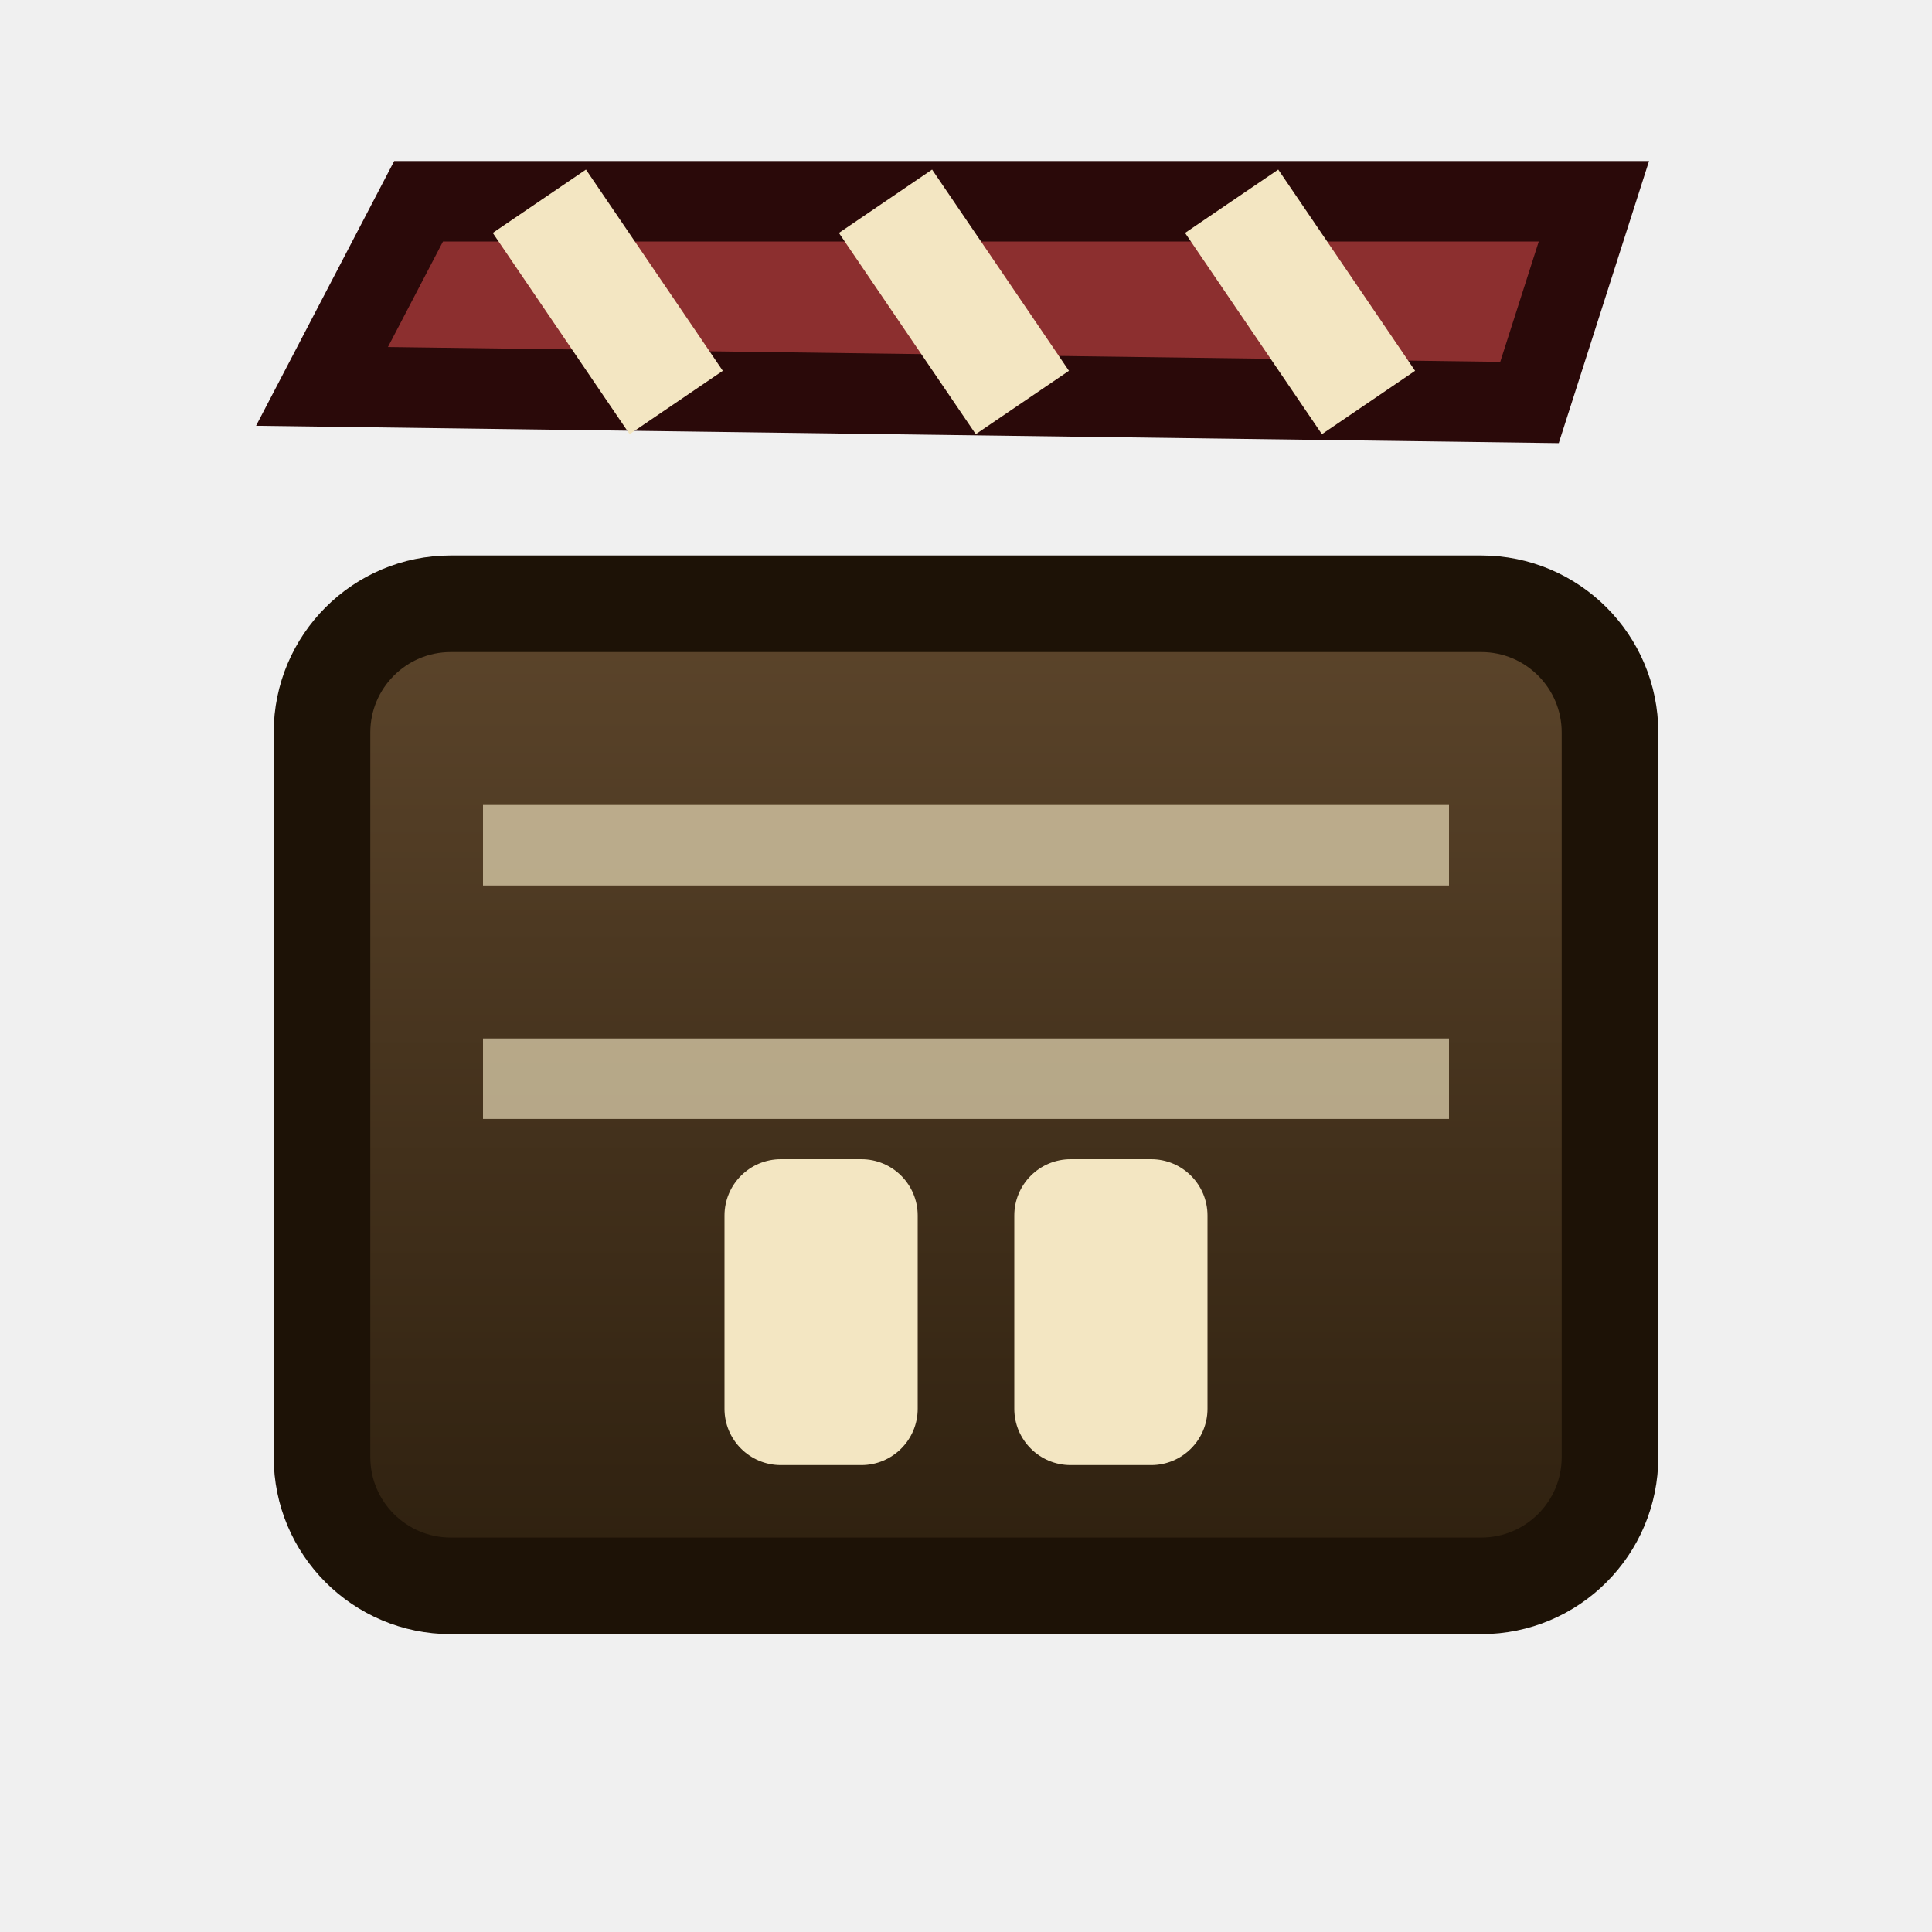
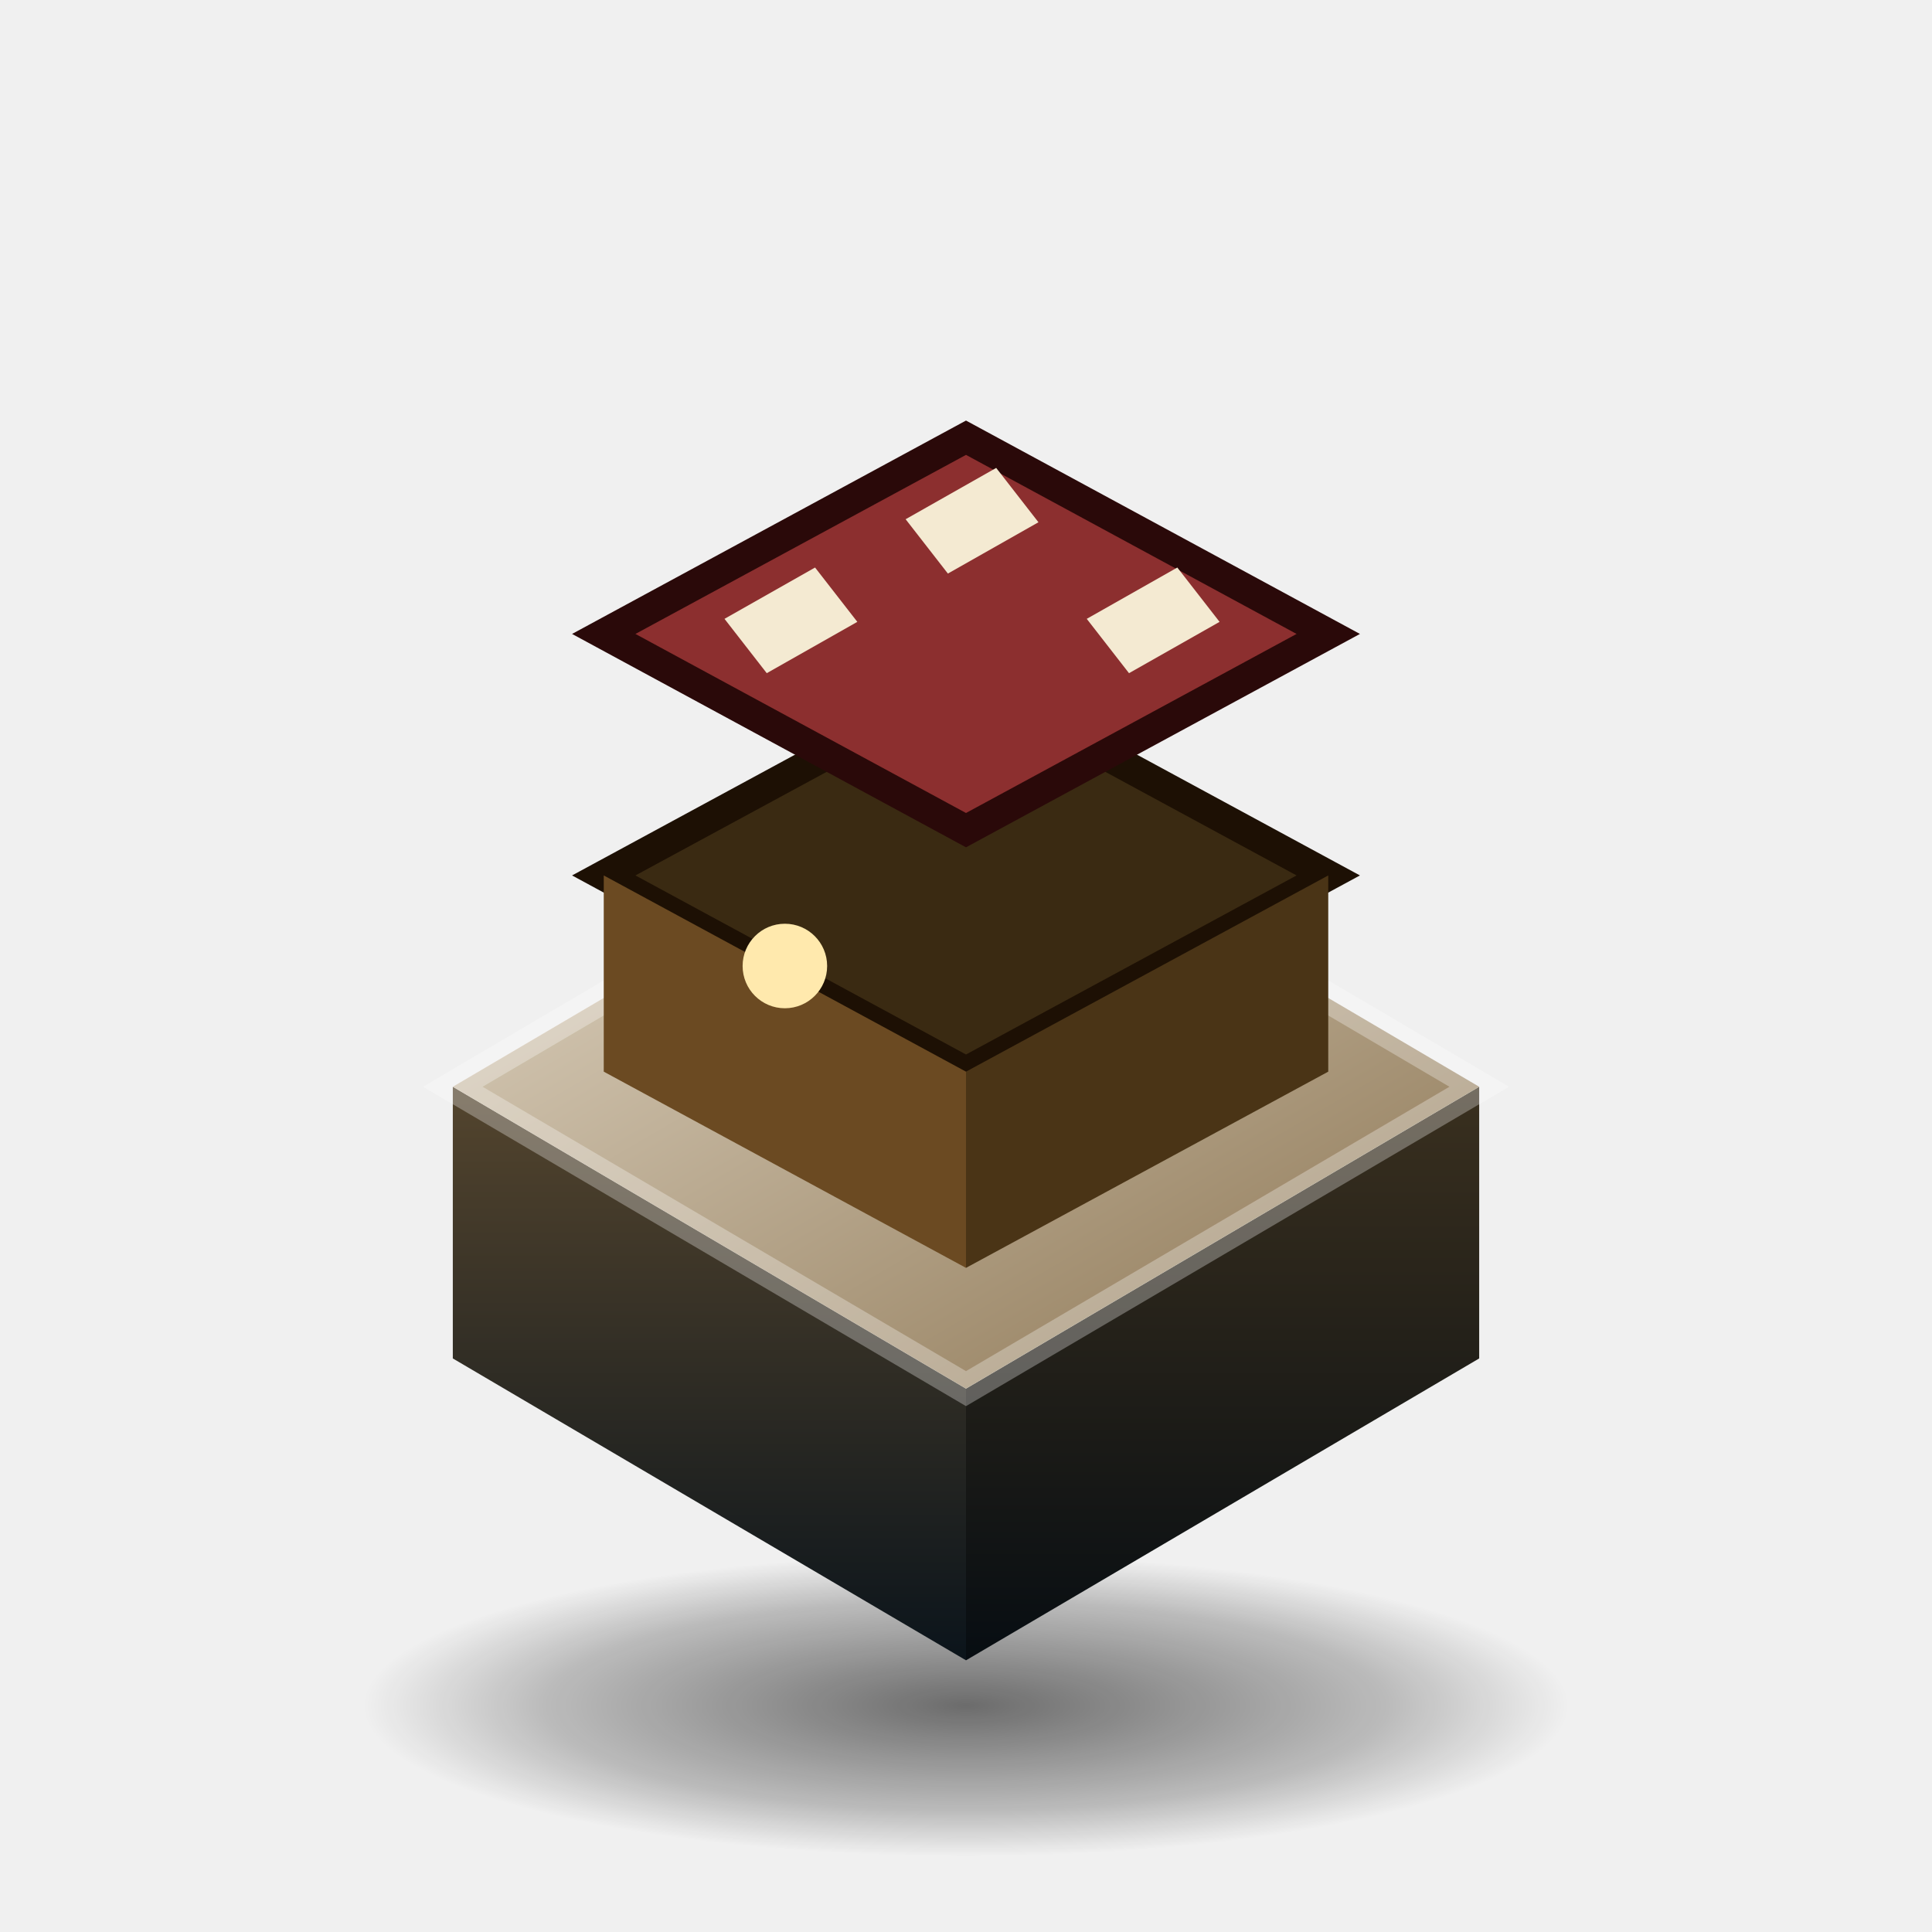
- <svg xmlns="http://www.w3.org/2000/svg" viewBox="0 0 24 24">
+ <svg xmlns="http://www.w3.org/2000/svg" viewBox="0 0 64 64">
  <defs>
-     <linearGradient id="clapper-board" x1="0" y1="0" x2="0" y2="1">
-       <stop offset="0" stop-color="#5c452b" />
-       <stop offset="1" stop-color="#2e200f" />
+     <linearGradient id="clapper-top" x1="0" y1="0" x2="1" y2="1">
+       <stop offset="0" stop-color="#e3d9c8" />
+       <stop offset="1" stop-color="#8a7350" />
+     </linearGradient>
+     <linearGradient id="clapper-left" x1="0" y1="0" x2="0" y2="1">
+       <stop offset="0" stop-color="#54452e" />
+       <stop offset="1" stop-color="#0b141b" />
+     </linearGradient>
+     <linearGradient id="clapper-right" x1="0" y1="0" x2="0" y2="1">
+       <stop offset="0" stop-color="#3a301f" />
+       <stop offset="1" stop-color="#070d12" />
+     </linearGradient>
+     <radialGradient id="clapper-shadow" cx=".5" cy=".5" r=".5">
+       <stop offset="0" stop-color="#000" stop-opacity=".55" />
+       <stop offset=".7" stop-color="#000" stop-opacity=".22" />
+       <stop offset="1" stop-color="#000" stop-opacity="0" />
+     </radialGradient>
+     <linearGradient id="clapper-sheen" x1="0" y1="0" x2="1" y2="1">
+       <stop offset="0" stop-color="#fff" stop-opacity=".55" />
+       <stop offset=".45" stop-color="#fff" stop-opacity="0" />
    </linearGradient>
  </defs>
-   <path d="M4 4.8 5.2 2.5h14.6L19 5z" fill="#8c2f2f" stroke="#2a0909" stroke-width="1" />
-   <path d="M6.7 2.5 8.4 5M11 2.5l1.7 2.5M15.3 2.5 17 5" stroke="#f3e6c2" stroke-width="1.4" />
-   <rect x="4" y="7.5" width="16" height="12.2" rx="1.6" fill="url(#clapper-board)" stroke="#1d1206" stroke-width="1.2" />
-   <path d="M6 10.5h12M6 13.4h12" stroke="#f3e6c2" stroke-width="1" opacity=".65" />
-   <rect x="9" y="14.4" width="2.4" height="3.8" rx=".7" fill="#f3e6c2" />
-   <rect x="12.6" y="14.4" width="2.4" height="3.8" rx=".7" fill="#f3e6c2" />
+   <ellipse cx="32" cy="56.5" rx="20" ry="5" fill="url(#clapper-shadow)" />
+   <polygon points="15,36 32,46 32,55 15,45" fill="url(#clapper-left)" />
+   <polygon points="32,46 49,36 49,45 32,55" fill="url(#clapper-right)" />
+   <polygon points="32,26 49,36 32,46 15,36" fill="url(#clapper-top)" />
+   <polygon points="32,26 49,36 32,46 15,36" fill="none" stroke="#ffffff" stroke-opacity=".3" stroke-width="1" />
+   <polygon points="22,31.5 32,26.8 42,31.5 32,33.6" fill="url(#clapper-sheen)" opacity=".55" />
+   <g>
+     <polygon points="20,29 32,22.5 44,29 32,35.5" fill="#3a2a12" stroke="#1d1004" stroke-width="1" />
+     <polygon points="20,29 32,35.5 32,42 20,35.5" fill="#6b4a22" />
+     <polygon points="44,29 32,35.5 32,42 44,35.5" fill="#4a3416" />
+     <polygon points="20,22 32,15.5 44,22 32,28.5" fill="#8c2f2f" stroke="#2a0909" stroke-width="1" transform="translate(0 -1)" />
+     <g fill="#f4ead2">
+       <polygon points="24,20.5 27,18.8 28.4,20.6 25.4,22.3" />
+       <polygon points="30,17.2 33,15.5 34.4,17.3 31.4,19" />
+       <polygon points="36,20.5 39,18.8 40.4,20.6 37.4,22.3" />
+     </g>
+     <circle cx="26" cy="32" r="1.4" fill="#ffe9ad" />
+   </g>
</svg>
